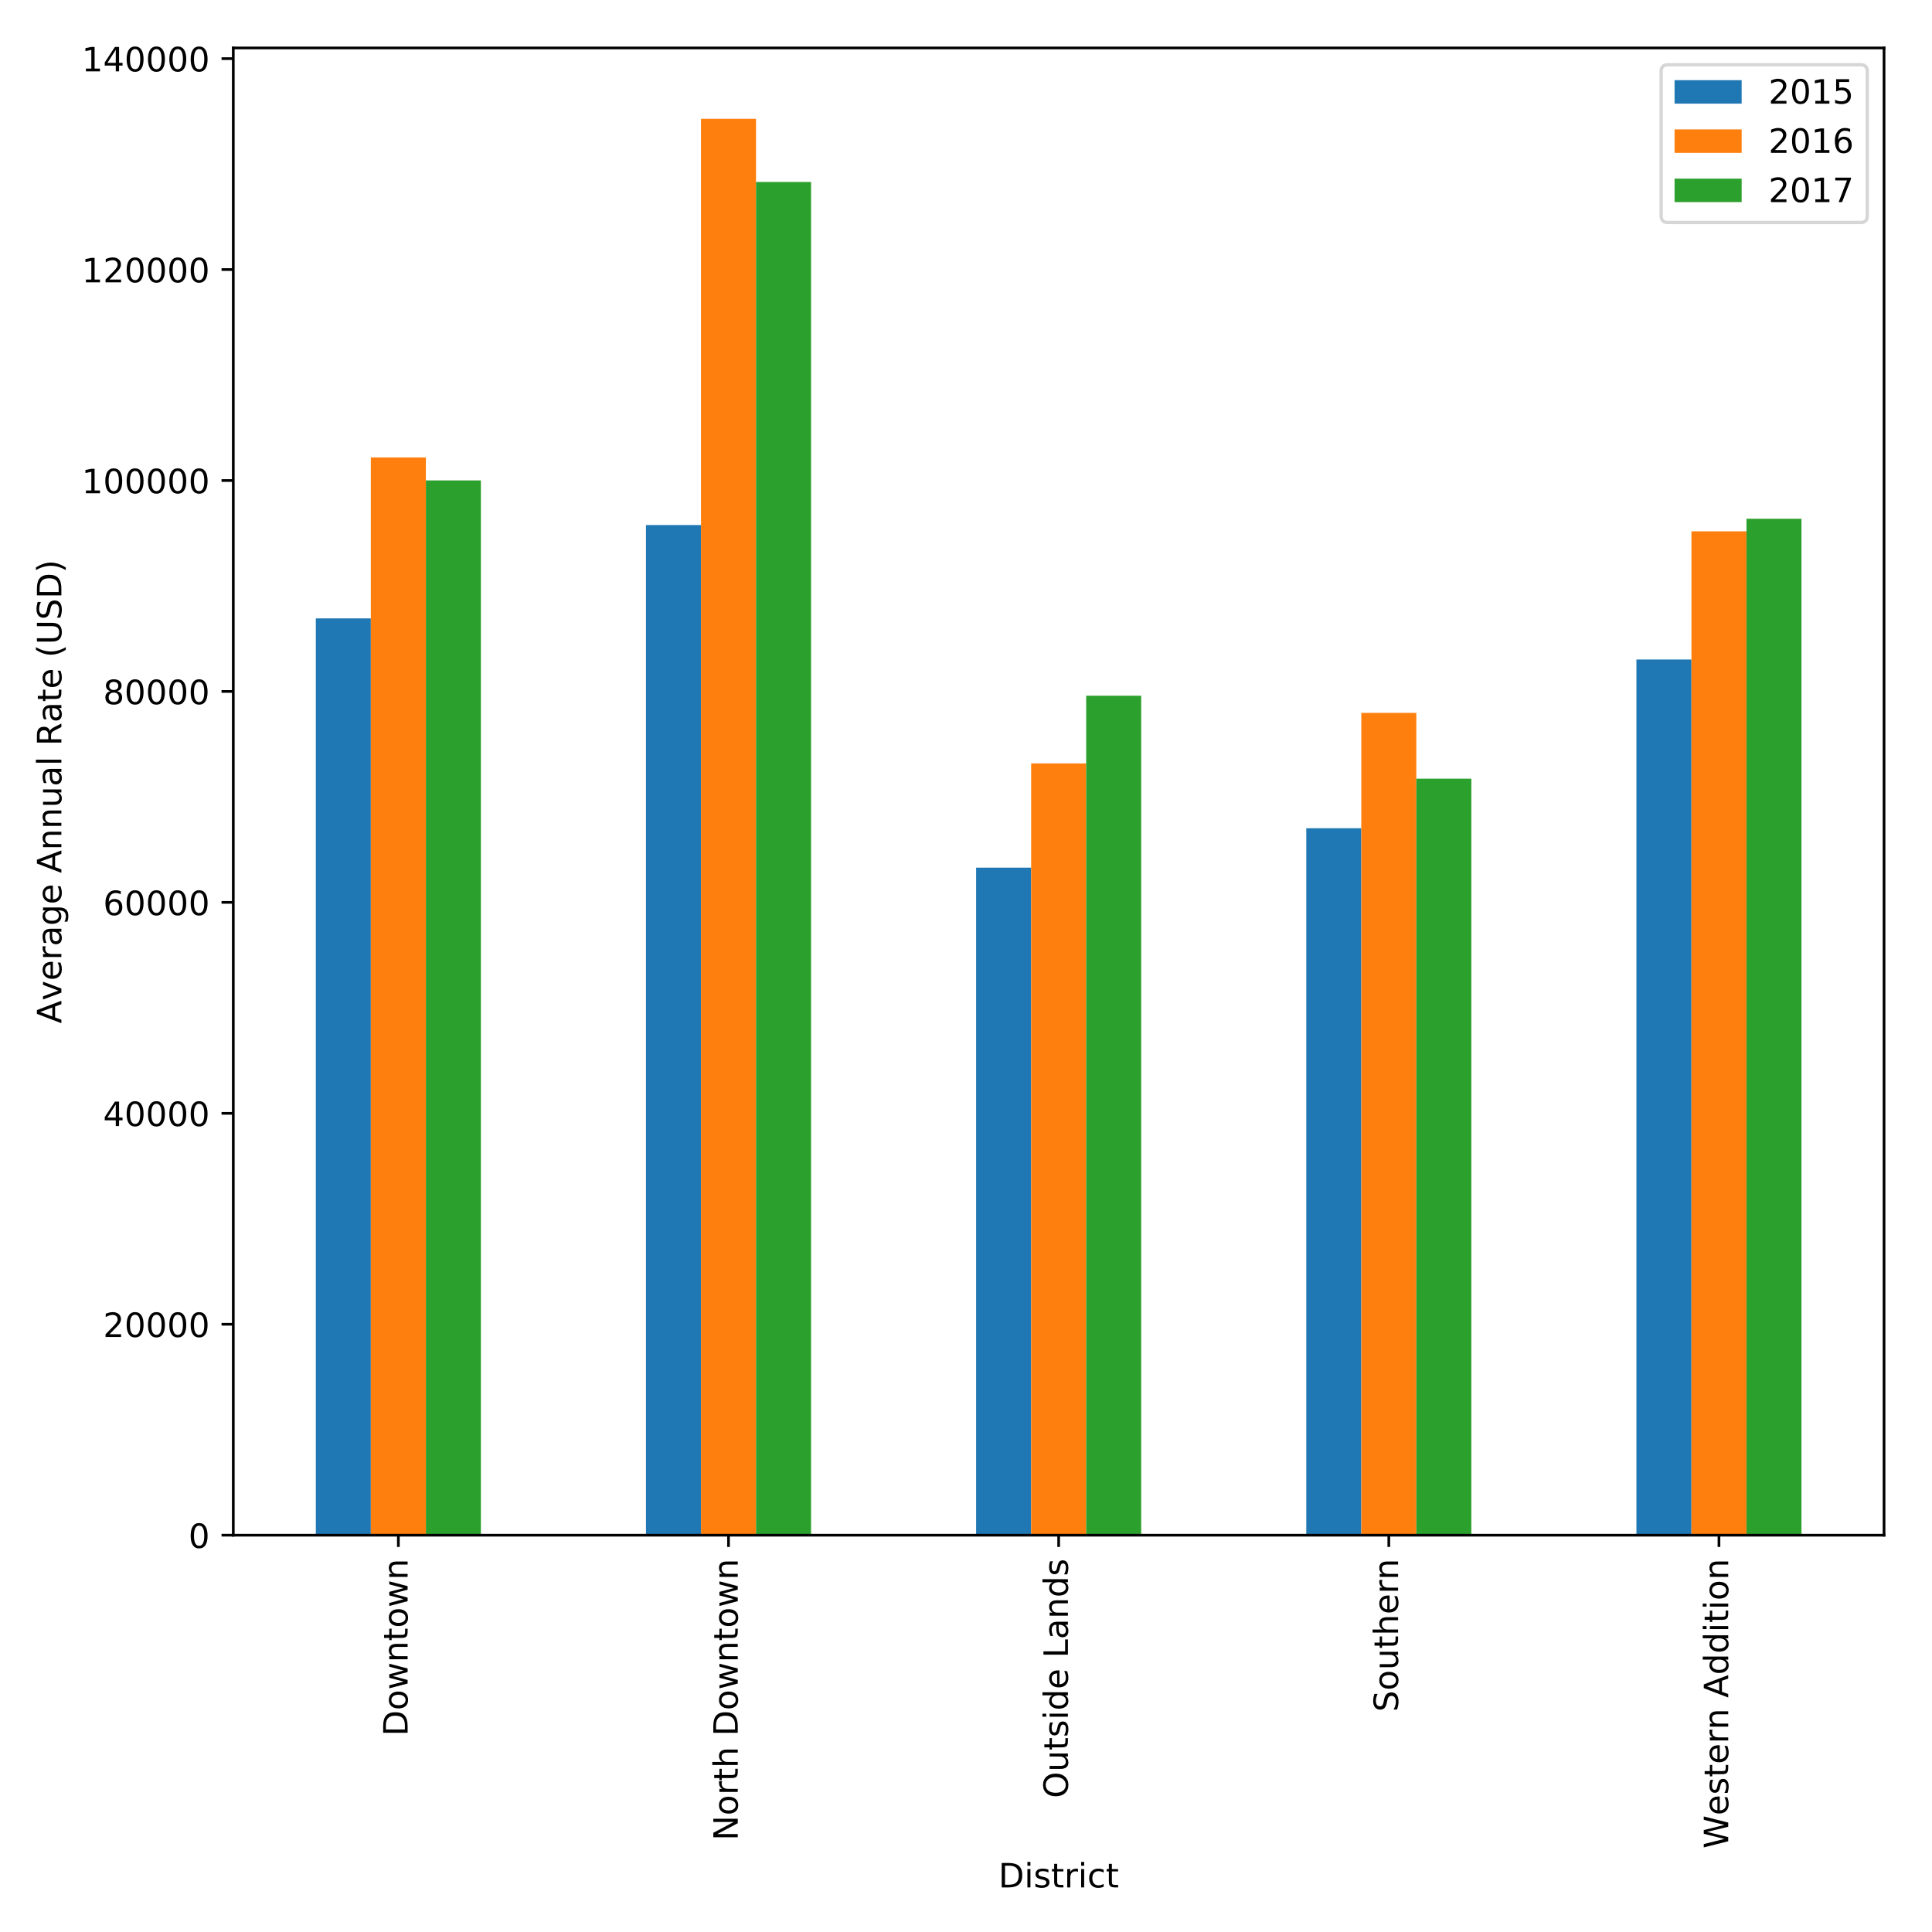
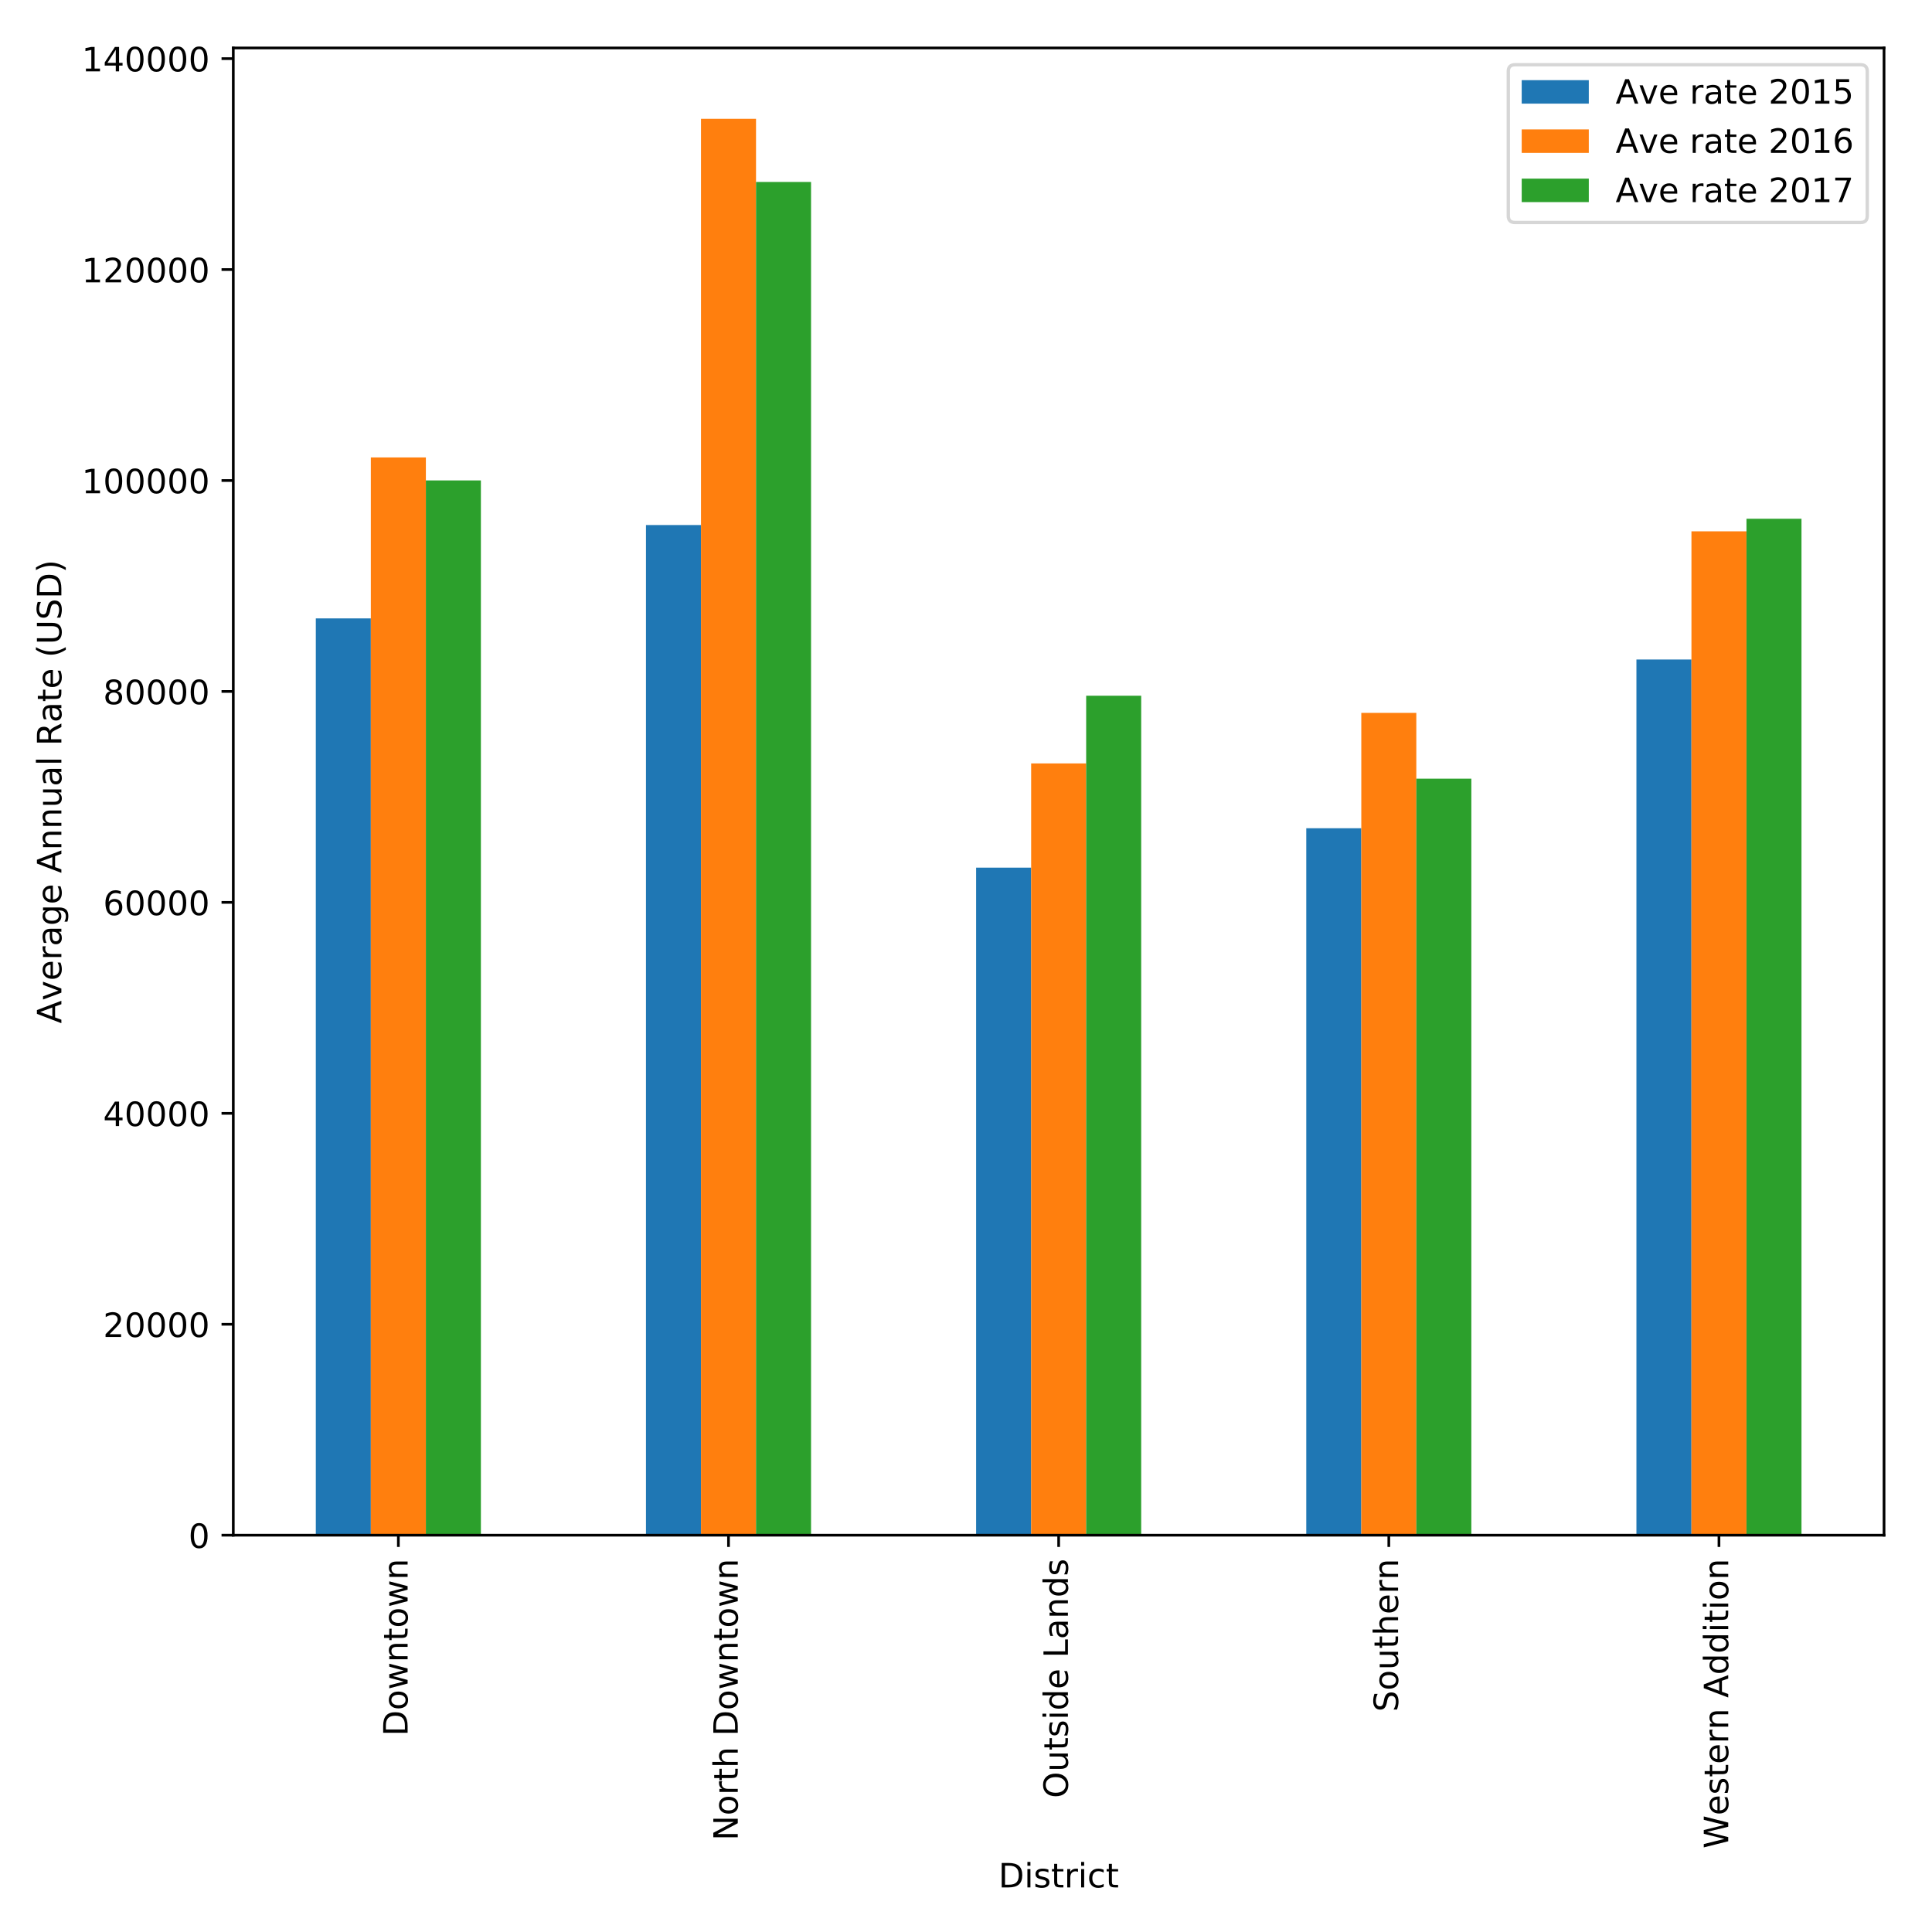
<svg xmlns="http://www.w3.org/2000/svg" xmlns:xlink="http://www.w3.org/1999/xlink" height="576pt" version="1.1" viewBox="0 0 576 576" width="576pt">
  <defs>
    <style type="text/css">
*{stroke-linecap:butt;stroke-linejoin:round;}
  </style>
  </defs>
  <g id="figure_1">
    <g id="patch_1">
      <path d="M 0 576  L 576 576  L 576 0  L 0 0  z " style="fill:#ffffff;" />
    </g>
    <g id="axes_1">
      <g id="patch_2">
        <path d="M 69.55 457.7  L 561.7 457.7  L 561.7 14.3  L 69.55 14.3  z " style="fill:#ffffff;" />
      </g>
      <g id="patch_3">
-         <path clip-path="url(#pd4b9d40817)" d="M 94.157 457.7  L 110.562 457.7  L 110.562 184.368  L 94.157 184.368  z " style="fill:#1f77b4;" />
+         <path clip-path="url(#pd421795327)" d="M 94.157 457.7  L 110.562 457.7  L 110.562 184.368  L 94.157 184.368  z " style="fill:#1f77b4;" />
      </g>
      <g id="patch_4">
-         <path clip-path="url(#pd4b9d40817)" d="M 192.588 457.7  L 208.993 457.7  L 208.993 156.535  L 192.588 156.535  z " style="fill:#1f77b4;" />
+         <path clip-path="url(#pd421795327)" d="M 192.588 457.7  L 208.993 457.7  L 208.993 156.535  L 192.588 156.535  z " style="fill:#1f77b4;" />
      </g>
      <g id="patch_5">
-         <path clip-path="url(#pd4b9d40817)" d="M 291.017 457.7  L 307.423 457.7  L 307.423 258.679  L 291.017 258.679  z " style="fill:#1f77b4;" />
+         <path clip-path="url(#pd421795327)" d="M 291.017 457.7  L 307.423 457.7  L 307.423 258.679  L 291.017 258.679  z " style="fill:#1f77b4;" />
      </g>
      <g id="patch_6">
-         <path clip-path="url(#pd4b9d40817)" d="M 389.447 457.7  L 405.853 457.7  L 405.853 246.924  L 389.447 246.924  z " style="fill:#1f77b4;" />
+         <path clip-path="url(#pd421795327)" d="M 389.447 457.7  L 405.853 457.7  L 405.853 246.924  L 389.447 246.924  z " style="fill:#1f77b4;" />
      </g>
      <g id="patch_7">
-         <path clip-path="url(#pd4b9d40817)" d="M 487.877 457.7  L 504.283 457.7  L 504.283 196.617  L 487.877 196.617  z " style="fill:#1f77b4;" />
+         <path clip-path="url(#pd421795327)" d="M 487.877 457.7  L 504.283 457.7  L 504.283 196.617  L 487.877 196.617  z " style="fill:#1f77b4;" />
      </g>
      <g id="patch_8">
-         <path clip-path="url(#pd4b9d40817)" d="M 110.562 457.7  L 126.968 457.7  L 126.968 136.379  L 110.562 136.379  z " style="fill:#ff7f0e;" />
+         <path clip-path="url(#pd421795327)" d="M 110.562 457.7  L 126.968 457.7  L 126.968 136.379  L 110.562 136.379  z " style="fill:#ff7f0e;" />
      </g>
      <g id="patch_9">
-         <path clip-path="url(#pd4b9d40817)" d="M 208.993 457.7  L 225.398 457.7  L 225.398 35.414  L 208.993 35.414  z " style="fill:#ff7f0e;" />
+         <path clip-path="url(#pd421795327)" d="M 208.993 457.7  L 225.398 457.7  L 225.398 35.414  L 208.993 35.414  z " style="fill:#ff7f0e;" />
      </g>
      <g id="patch_10">
-         <path clip-path="url(#pd4b9d40817)" d="M 307.423 457.7  L 323.827 457.7  L 323.827 227.599  L 307.423 227.599  z " style="fill:#ff7f0e;" />
+         <path clip-path="url(#pd421795327)" d="M 307.423 457.7  L 323.827 457.7  L 323.827 227.599  L 307.423 227.599  z " style="fill:#ff7f0e;" />
      </g>
      <g id="patch_11">
-         <path clip-path="url(#pd4b9d40817)" d="M 405.853 457.7  L 422.257 457.7  L 422.257 212.539  L 405.853 212.539  z " style="fill:#ff7f0e;" />
+         <path clip-path="url(#pd421795327)" d="M 405.853 457.7  L 422.257 457.7  L 422.257 212.539  L 405.853 212.539  z " style="fill:#ff7f0e;" />
      </g>
      <g id="patch_12">
-         <path clip-path="url(#pd4b9d40817)" d="M 504.283 457.7  L 520.688 457.7  L 520.688 158.41  L 504.283 158.41  z " style="fill:#ff7f0e;" />
+         <path clip-path="url(#pd421795327)" d="M 504.283 457.7  L 520.688 457.7  L 520.688 158.41  L 504.283 158.41  z " style="fill:#ff7f0e;" />
      </g>
      <g id="patch_13">
-         <path clip-path="url(#pd4b9d40817)" d="M 126.968 457.7  L 143.373 457.7  L 143.373 143.226  L 126.968 143.226  z " style="fill:#2ca02c;" />
+         <path clip-path="url(#pd421795327)" d="M 126.968 457.7  L 143.373 457.7  L 143.373 143.226  L 126.968 143.226  z " style="fill:#2ca02c;" />
      </g>
      <g id="patch_14">
-         <path clip-path="url(#pd4b9d40817)" d="M 225.398 457.7  L 241.803 457.7  L 241.803 54.244  L 225.398 54.244  z " style="fill:#2ca02c;" />
+         <path clip-path="url(#pd421795327)" d="M 225.398 457.7  L 241.803 457.7  L 241.803 54.244  L 225.398 54.244  z " style="fill:#2ca02c;" />
      </g>
      <g id="patch_15">
-         <path clip-path="url(#pd4b9d40817)" d="M 323.827 457.7  L 340.233 457.7  L 340.233 207.418  L 323.827 207.418  z " style="fill:#2ca02c;" />
+         <path clip-path="url(#pd421795327)" d="M 323.827 457.7  L 340.233 457.7  L 340.233 207.418  L 323.827 207.418  z " style="fill:#2ca02c;" />
      </g>
      <g id="patch_16">
-         <path clip-path="url(#pd4b9d40817)" d="M 422.257 457.7  L 438.663 457.7  L 438.663 232.144  L 422.257 232.144  z " style="fill:#2ca02c;" />
+         <path clip-path="url(#pd421795327)" d="M 422.257 457.7  L 438.663 457.7  L 438.663 232.144  L 422.257 232.144  z " style="fill:#2ca02c;" />
      </g>
      <g id="patch_17">
-         <path clip-path="url(#pd4b9d40817)" d="M 520.688 457.7  L 537.092 457.7  L 537.092 154.667  L 520.688 154.667  z " style="fill:#2ca02c;" />
+         <path clip-path="url(#pd421795327)" d="M 520.688 457.7  L 537.092 457.7  L 537.092 154.667  L 520.688 154.667  z " style="fill:#2ca02c;" />
      </g>
      <g id="matplotlib.axis_1">
        <g id="xtick_1">
          <g id="line2d_1">
            <defs>
-               <path d="M 0 0  L 0 3.5  " id="mdd670df9ff" style="stroke:#000000;stroke-width:0.8;" />
-             </defs>
-             <g>
-               <use style="stroke:#000000;stroke-width:0.8;" x="118.765" xlink:href="#mdd670df9ff" y="457.7" />
+               <path d="M 0 0  L 0 3.5  " id="md8cefa6c86" style="stroke:#000000;stroke-width:0.8;" />
+             </defs>
+             <g>
+               <use style="stroke:#000000;stroke-width:0.8;" x="118.765" xlink:href="#md8cefa6c86" y="457.7" />
            </g>
          </g>
          <g id="text_1">
            <defs>
              <path d="M 19.672 64.797  L 19.672 8.109  L 31.594 8.109  Q 46.688 8.109 53.688 14.938  Q 60.688 21.781 60.688 36.531  Q 60.688 51.172 53.688 57.984  Q 46.688 64.797 31.594 64.797  z M 9.812 72.906  L 30.078 72.906  Q 51.266 72.906 61.172 64.094  Q 71.094 55.281 71.094 36.531  Q 71.094 17.672 61.125 8.828  Q 51.172 0 30.078 0  L 9.812 0  z " id="DejaVuSans-44" />
              <path d="M 30.609 48.391  Q 23.391 48.391 19.188 42.75  Q 14.984 37.109 14.984 27.297  Q 14.984 17.484 19.156 11.844  Q 23.344 6.203 30.609 6.203  Q 37.797 6.203 41.984 11.859  Q 46.188 17.531 46.188 27.297  Q 46.188 37.016 41.984 42.703  Q 37.797 48.391 30.609 48.391  z M 30.609 56  Q 42.328 56 49.016 48.375  Q 55.719 40.766 55.719 27.297  Q 55.719 13.875 49.016 6.219  Q 42.328 -1.422 30.609 -1.422  Q 18.844 -1.422 12.172 6.219  Q 5.516 13.875 5.516 27.297  Q 5.516 40.766 12.172 48.375  Q 18.844 56 30.609 56  z " id="DejaVuSans-6f" />
              <path d="M 4.203 54.688  L 13.188 54.688  L 24.422 12.016  L 35.594 54.688  L 46.188 54.688  L 57.422 12.016  L 68.609 54.688  L 77.594 54.688  L 63.281 0  L 52.688 0  L 40.922 44.828  L 29.109 0  L 18.5 0  z " id="DejaVuSans-77" />
              <path d="M 54.891 33.016  L 54.891 0  L 45.906 0  L 45.906 32.719  Q 45.906 40.484 42.875 44.328  Q 39.844 48.188 33.797 48.188  Q 26.516 48.188 22.312 43.547  Q 18.109 38.922 18.109 30.906  L 18.109 0  L 9.078 0  L 9.078 54.688  L 18.109 54.688  L 18.109 46.188  Q 21.344 51.125 25.703 53.562  Q 30.078 56 35.797 56  Q 45.219 56 50.047 50.172  Q 54.891 44.344 54.891 33.016  z " id="DejaVuSans-6e" />
              <path d="M 18.312 70.219  L 18.312 54.688  L 36.812 54.688  L 36.812 47.703  L 18.312 47.703  L 18.312 18.016  Q 18.312 11.328 20.141 9.422  Q 21.969 7.516 27.594 7.516  L 36.812 7.516  L 36.812 0  L 27.594 0  Q 17.188 0 13.234 3.875  Q 9.281 7.766 9.281 18.016  L 9.281 47.703  L 2.688 47.703  L 2.688 54.688  L 9.281 54.688  L 9.281 70.219  z " id="DejaVuSans-74" />
            </defs>
            <g transform="translate(121.5244 517.5891)rotate(-90)scale(0.1 -0.1)">
              <use xlink:href="#DejaVuSans-44" />
              <use x="77.002" xlink:href="#DejaVuSans-6f" />
              <use x="138.184" xlink:href="#DejaVuSans-77" />
              <use x="219.971" xlink:href="#DejaVuSans-6e" />
              <use x="283.35" xlink:href="#DejaVuSans-74" />
              <use x="322.559" xlink:href="#DejaVuSans-6f" />
              <use x="383.74" xlink:href="#DejaVuSans-77" />
              <use x="465.527" xlink:href="#DejaVuSans-6e" />
            </g>
          </g>
        </g>
        <g id="xtick_2">
          <g id="line2d_2">
            <g>
-               <use style="stroke:#000000;stroke-width:0.8;" x="217.195" xlink:href="#mdd670df9ff" y="457.7" />
+               <use style="stroke:#000000;stroke-width:0.8;" x="217.195" xlink:href="#md8cefa6c86" y="457.7" />
            </g>
          </g>
          <g id="text_2">
            <defs>
              <path d="M 9.812 72.906  L 23.094 72.906  L 55.422 11.922  L 55.422 72.906  L 64.984 72.906  L 64.984 0  L 51.703 0  L 19.391 60.984  L 19.391 0  L 9.812 0  z " id="DejaVuSans-4e" />
              <path d="M 41.109 46.297  Q 39.594 47.172 37.812 47.578  Q 36.031 48 33.891 48  Q 26.266 48 22.188 43.047  Q 18.109 38.094 18.109 28.812  L 18.109 0  L 9.078 0  L 9.078 54.688  L 18.109 54.688  L 18.109 46.188  Q 20.953 51.172 25.484 53.578  Q 30.031 56 36.531 56  Q 37.453 56 38.578 55.875  Q 39.703 55.766 41.062 55.516  z " id="DejaVuSans-72" />
              <path d="M 54.891 33.016  L 54.891 0  L 45.906 0  L 45.906 32.719  Q 45.906 40.484 42.875 44.328  Q 39.844 48.188 33.797 48.188  Q 26.516 48.188 22.312 43.547  Q 18.109 38.922 18.109 30.906  L 18.109 0  L 9.078 0  L 9.078 75.984  L 18.109 75.984  L 18.109 46.188  Q 21.344 51.125 25.703 53.562  Q 30.078 56 35.797 56  Q 45.219 56 50.047 50.172  Q 54.891 44.344 54.891 33.016  z " id="DejaVuSans-68" />
              <path id="DejaVuSans-20" />
            </defs>
            <g transform="translate(219.9544 548.7359)rotate(-90)scale(0.1 -0.1)">
              <use xlink:href="#DejaVuSans-4e" />
              <use x="74.805" xlink:href="#DejaVuSans-6f" />
              <use x="135.986" xlink:href="#DejaVuSans-72" />
              <use x="177.1" xlink:href="#DejaVuSans-74" />
              <use x="216.309" xlink:href="#DejaVuSans-68" />
              <use x="279.688" xlink:href="#DejaVuSans-20" />
              <use x="311.475" xlink:href="#DejaVuSans-44" />
              <use x="388.477" xlink:href="#DejaVuSans-6f" />
              <use x="449.658" xlink:href="#DejaVuSans-77" />
              <use x="531.445" xlink:href="#DejaVuSans-6e" />
              <use x="594.824" xlink:href="#DejaVuSans-74" />
              <use x="634.033" xlink:href="#DejaVuSans-6f" />
              <use x="695.215" xlink:href="#DejaVuSans-77" />
              <use x="777.002" xlink:href="#DejaVuSans-6e" />
            </g>
          </g>
        </g>
        <g id="xtick_3">
          <g id="line2d_3">
            <g>
-               <use style="stroke:#000000;stroke-width:0.8;" x="315.625" xlink:href="#mdd670df9ff" y="457.7" />
+               <use style="stroke:#000000;stroke-width:0.8;" x="315.625" xlink:href="#md8cefa6c86" y="457.7" />
            </g>
          </g>
          <g id="text_3">
            <defs>
              <path d="M 39.406 66.219  Q 28.656 66.219 22.328 58.203  Q 16.016 50.203 16.016 36.375  Q 16.016 22.609 22.328 14.594  Q 28.656 6.594 39.406 6.594  Q 50.141 6.594 56.422 14.594  Q 62.703 22.609 62.703 36.375  Q 62.703 50.203 56.422 58.203  Q 50.141 66.219 39.406 66.219  z M 39.406 74.219  Q 54.734 74.219 63.906 63.938  Q 73.094 53.656 73.094 36.375  Q 73.094 19.141 63.906 8.859  Q 54.734 -1.422 39.406 -1.422  Q 24.031 -1.422 14.812 8.828  Q 5.609 19.094 5.609 36.375  Q 5.609 53.656 14.812 63.938  Q 24.031 74.219 39.406 74.219  z " id="DejaVuSans-4f" />
              <path d="M 8.5 21.578  L 8.5 54.688  L 17.484 54.688  L 17.484 21.922  Q 17.484 14.156 20.5 10.266  Q 23.531 6.391 29.594 6.391  Q 36.859 6.391 41.078 11.031  Q 45.312 15.672 45.312 23.688  L 45.312 54.688  L 54.297 54.688  L 54.297 0  L 45.312 0  L 45.312 8.406  Q 42.047 3.422 37.719 1  Q 33.406 -1.422 27.688 -1.422  Q 18.266 -1.422 13.375 4.438  Q 8.5 10.297 8.5 21.578  z M 31.109 56  z " id="DejaVuSans-75" />
              <path d="M 44.281 53.078  L 44.281 44.578  Q 40.484 46.531 36.375 47.5  Q 32.281 48.484 27.875 48.484  Q 21.188 48.484 17.844 46.438  Q 14.5 44.391 14.5 40.281  Q 14.5 37.156 16.891 35.375  Q 19.281 33.594 26.516 31.984  L 29.594 31.297  Q 39.156 29.25 43.188 25.516  Q 47.219 21.781 47.219 15.094  Q 47.219 7.469 41.188 3.016  Q 35.156 -1.422 24.609 -1.422  Q 20.219 -1.422 15.453 -0.562  Q 10.688 0.297 5.422 2  L 5.422 11.281  Q 10.406 8.688 15.234 7.391  Q 20.062 6.109 24.812 6.109  Q 31.156 6.109 34.562 8.281  Q 37.984 10.453 37.984 14.406  Q 37.984 18.062 35.516 20.016  Q 33.062 21.969 24.703 23.781  L 21.578 24.516  Q 13.234 26.266 9.516 29.906  Q 5.812 33.547 5.812 39.891  Q 5.812 47.609 11.281 51.797  Q 16.75 56 26.812 56  Q 31.781 56 36.172 55.266  Q 40.578 54.547 44.281 53.078  z " id="DejaVuSans-73" />
              <path d="M 9.422 54.688  L 18.406 54.688  L 18.406 0  L 9.422 0  z M 9.422 75.984  L 18.406 75.984  L 18.406 64.594  L 9.422 64.594  z " id="DejaVuSans-69" />
              <path d="M 45.406 46.391  L 45.406 75.984  L 54.391 75.984  L 54.391 0  L 45.406 0  L 45.406 8.203  Q 42.578 3.328 38.25 0.953  Q 33.938 -1.422 27.875 -1.422  Q 17.969 -1.422 11.734 6.484  Q 5.516 14.406 5.516 27.297  Q 5.516 40.188 11.734 48.094  Q 17.969 56 27.875 56  Q 33.938 56 38.25 53.625  Q 42.578 51.266 45.406 46.391  z M 14.797 27.297  Q 14.797 17.391 18.875 11.75  Q 22.953 6.109 30.078 6.109  Q 37.203 6.109 41.297 11.75  Q 45.406 17.391 45.406 27.297  Q 45.406 37.203 41.297 42.844  Q 37.203 48.484 30.078 48.484  Q 22.953 48.484 18.875 42.844  Q 14.797 37.203 14.797 27.297  z " id="DejaVuSans-64" />
              <path d="M 56.203 29.594  L 56.203 25.203  L 14.891 25.203  Q 15.484 15.922 20.484 11.062  Q 25.484 6.203 34.422 6.203  Q 39.594 6.203 44.453 7.469  Q 49.312 8.734 54.109 11.281  L 54.109 2.781  Q 49.266 0.734 44.188 -0.344  Q 39.109 -1.422 33.891 -1.422  Q 20.797 -1.422 13.156 6.188  Q 5.516 13.812 5.516 26.812  Q 5.516 40.234 12.766 48.109  Q 20.016 56 32.328 56  Q 43.359 56 49.781 48.891  Q 56.203 41.797 56.203 29.594  z M 47.219 32.234  Q 47.125 39.594 43.094 43.984  Q 39.062 48.391 32.422 48.391  Q 24.906 48.391 20.391 44.141  Q 15.875 39.891 15.188 32.172  z " id="DejaVuSans-65" />
              <path d="M 9.812 72.906  L 19.672 72.906  L 19.672 8.297  L 55.172 8.297  L 55.172 0  L 9.812 0  z " id="DejaVuSans-4c" />
              <path d="M 34.281 27.484  Q 23.391 27.484 19.188 25  Q 14.984 22.516 14.984 16.5  Q 14.984 11.719 18.141 8.906  Q 21.297 6.109 26.703 6.109  Q 34.188 6.109 38.703 11.406  Q 43.219 16.703 43.219 25.484  L 43.219 27.484  z M 52.203 31.203  L 52.203 0  L 43.219 0  L 43.219 8.297  Q 40.141 3.328 35.547 0.953  Q 30.953 -1.422 24.312 -1.422  Q 15.922 -1.422 10.953 3.297  Q 6 8.016 6 15.922  Q 6 25.141 12.172 29.828  Q 18.359 34.516 30.609 34.516  L 43.219 34.516  L 43.219 35.406  Q 43.219 41.609 39.141 45  Q 35.062 48.391 27.688 48.391  Q 23 48.391 18.547 47.266  Q 14.109 46.141 10.016 43.891  L 10.016 52.203  Q 14.938 54.109 19.578 55.047  Q 24.219 56 28.609 56  Q 40.484 56 46.344 49.844  Q 52.203 43.703 52.203 31.203  z " id="DejaVuSans-61" />
            </defs>
            <g transform="translate(318.3844 536.0922)rotate(-90)scale(0.1 -0.1)">
              <use xlink:href="#DejaVuSans-4f" />
              <use x="78.711" xlink:href="#DejaVuSans-75" />
              <use x="142.09" xlink:href="#DejaVuSans-74" />
              <use x="181.299" xlink:href="#DejaVuSans-73" />
              <use x="233.398" xlink:href="#DejaVuSans-69" />
              <use x="261.182" xlink:href="#DejaVuSans-64" />
              <use x="324.658" xlink:href="#DejaVuSans-65" />
              <use x="386.182" xlink:href="#DejaVuSans-20" />
              <use x="417.969" xlink:href="#DejaVuSans-4c" />
              <use x="473.682" xlink:href="#DejaVuSans-61" />
              <use x="534.961" xlink:href="#DejaVuSans-6e" />
              <use x="598.34" xlink:href="#DejaVuSans-64" />
              <use x="661.816" xlink:href="#DejaVuSans-73" />
            </g>
          </g>
        </g>
        <g id="xtick_4">
          <g id="line2d_4">
            <g>
-               <use style="stroke:#000000;stroke-width:0.8;" x="414.055" xlink:href="#mdd670df9ff" y="457.7" />
+               <use style="stroke:#000000;stroke-width:0.8;" x="414.055" xlink:href="#md8cefa6c86" y="457.7" />
            </g>
          </g>
          <g id="text_4">
            <defs>
              <path d="M 53.516 70.516  L 53.516 60.891  Q 47.906 63.578 42.922 64.891  Q 37.938 66.219 33.297 66.219  Q 25.25 66.219 20.875 63.094  Q 16.5 59.969 16.5 54.203  Q 16.5 49.359 19.406 46.891  Q 22.312 44.438 30.422 42.922  L 36.375 41.703  Q 47.406 39.594 52.656 34.297  Q 57.906 29 57.906 20.125  Q 57.906 9.516 50.797 4.047  Q 43.703 -1.422 29.984 -1.422  Q 24.812 -1.422 18.969 -0.25  Q 13.141 0.922 6.891 3.219  L 6.891 13.375  Q 12.891 10.016 18.656 8.297  Q 24.422 6.594 29.984 6.594  Q 38.422 6.594 43.016 9.906  Q 47.609 13.234 47.609 19.391  Q 47.609 24.75 44.312 27.781  Q 41.016 30.812 33.5 32.328  L 27.484 33.5  Q 16.453 35.688 11.516 40.375  Q 6.594 45.062 6.594 53.422  Q 6.594 63.094 13.406 68.656  Q 20.219 74.219 32.172 74.219  Q 37.312 74.219 42.625 73.281  Q 47.953 72.359 53.516 70.516  z " id="DejaVuSans-53" />
            </defs>
            <g transform="translate(416.8144 510.3625)rotate(-90)scale(0.1 -0.1)">
              <use xlink:href="#DejaVuSans-53" />
              <use x="63.477" xlink:href="#DejaVuSans-6f" />
              <use x="124.658" xlink:href="#DejaVuSans-75" />
              <use x="188.037" xlink:href="#DejaVuSans-74" />
              <use x="227.246" xlink:href="#DejaVuSans-68" />
              <use x="290.625" xlink:href="#DejaVuSans-65" />
              <use x="352.148" xlink:href="#DejaVuSans-72" />
              <use x="393.246" xlink:href="#DejaVuSans-6e" />
            </g>
          </g>
        </g>
        <g id="xtick_5">
          <g id="line2d_5">
            <g>
-               <use style="stroke:#000000;stroke-width:0.8;" x="512.485" xlink:href="#mdd670df9ff" y="457.7" />
+               <use style="stroke:#000000;stroke-width:0.8;" x="512.485" xlink:href="#md8cefa6c86" y="457.7" />
            </g>
          </g>
          <g id="text_5">
            <defs>
              <path d="M 3.328 72.906  L 13.281 72.906  L 28.609 11.281  L 43.891 72.906  L 54.984 72.906  L 70.312 11.281  L 85.594 72.906  L 95.609 72.906  L 77.297 0  L 64.891 0  L 49.516 63.281  L 33.984 0  L 21.578 0  z " id="DejaVuSans-57" />
              <path d="M 34.188 63.188  L 20.797 26.906  L 47.609 26.906  z M 28.609 72.906  L 39.797 72.906  L 67.578 0  L 57.328 0  L 50.688 18.703  L 17.828 18.703  L 11.188 0  L 0.781 0  z " id="DejaVuSans-41" />
            </defs>
            <g transform="translate(515.2444 551.1094)rotate(-90)scale(0.1 -0.1)">
              <use xlink:href="#DejaVuSans-57" />
              <use x="98.799" xlink:href="#DejaVuSans-65" />
              <use x="160.322" xlink:href="#DejaVuSans-73" />
              <use x="212.422" xlink:href="#DejaVuSans-74" />
              <use x="251.631" xlink:href="#DejaVuSans-65" />
              <use x="313.154" xlink:href="#DejaVuSans-72" />
              <use x="354.252" xlink:href="#DejaVuSans-6e" />
              <use x="417.631" xlink:href="#DejaVuSans-20" />
              <use x="449.418" xlink:href="#DejaVuSans-41" />
              <use x="517.811" xlink:href="#DejaVuSans-64" />
              <use x="581.287" xlink:href="#DejaVuSans-64" />
              <use x="644.764" xlink:href="#DejaVuSans-69" />
              <use x="672.547" xlink:href="#DejaVuSans-74" />
              <use x="711.756" xlink:href="#DejaVuSans-69" />
              <use x="739.539" xlink:href="#DejaVuSans-6f" />
              <use x="800.721" xlink:href="#DejaVuSans-6e" />
            </g>
          </g>
        </g>
        <g id="text_6">
          <defs>
            <path d="M 48.781 52.594  L 48.781 44.188  Q 44.969 46.297 41.141 47.344  Q 37.312 48.391 33.406 48.391  Q 24.656 48.391 19.812 42.844  Q 14.984 37.312 14.984 27.297  Q 14.984 17.281 19.812 11.734  Q 24.656 6.203 33.406 6.203  Q 37.312 6.203 41.141 7.25  Q 44.969 8.297 48.781 10.406  L 48.781 2.094  Q 45.016 0.344 40.984 -0.531  Q 36.969 -1.422 32.422 -1.422  Q 20.062 -1.422 12.781 6.344  Q 5.516 14.109 5.516 27.297  Q 5.516 40.672 12.859 48.328  Q 20.219 56 33.016 56  Q 37.156 56 41.109 55.141  Q 45.062 54.297 48.781 52.594  z " id="DejaVuSans-63" />
          </defs>
          <g transform="translate(297.6672 562.7078)scale(0.1 -0.1)">
            <use xlink:href="#DejaVuSans-44" />
            <use x="77.002" xlink:href="#DejaVuSans-69" />
            <use x="104.785" xlink:href="#DejaVuSans-73" />
            <use x="156.885" xlink:href="#DejaVuSans-74" />
            <use x="196.094" xlink:href="#DejaVuSans-72" />
            <use x="237.207" xlink:href="#DejaVuSans-69" />
            <use x="264.99" xlink:href="#DejaVuSans-63" />
            <use x="319.971" xlink:href="#DejaVuSans-74" />
          </g>
        </g>
      </g>
      <g id="matplotlib.axis_2">
        <g id="ytick_1">
          <g id="line2d_6">
            <defs>
-               <path d="M 0 0  L -3.5 0  " id="m945edbed57" style="stroke:#000000;stroke-width:0.8;" />
-             </defs>
-             <g>
-               <use style="stroke:#000000;stroke-width:0.8;" x="69.55" xlink:href="#m945edbed57" y="457.7" />
+               <path d="M 0 0  L -3.5 0  " id="m3f7dc15edf" style="stroke:#000000;stroke-width:0.8;" />
+             </defs>
+             <g>
+               <use style="stroke:#000000;stroke-width:0.8;" x="69.55" xlink:href="#m3f7dc15edf" y="457.7" />
            </g>
          </g>
          <g id="text_7">
            <defs>
              <path d="M 31.781 66.406  Q 24.172 66.406 20.328 58.906  Q 16.5 51.422 16.5 36.375  Q 16.5 21.391 20.328 13.891  Q 24.172 6.391 31.781 6.391  Q 39.453 6.391 43.281 13.891  Q 47.125 21.391 47.125 36.375  Q 47.125 51.422 43.281 58.906  Q 39.453 66.406 31.781 66.406  z M 31.781 74.219  Q 44.047 74.219 50.516 64.516  Q 56.984 54.828 56.984 36.375  Q 56.984 17.969 50.516 8.266  Q 44.047 -1.422 31.781 -1.422  Q 19.531 -1.422 13.062 8.266  Q 6.594 17.969 6.594 36.375  Q 6.594 54.828 13.062 64.516  Q 19.531 74.219 31.781 74.219  z " id="DejaVuSans-30" />
            </defs>
            <g transform="translate(56.1875 461.4992)scale(0.1 -0.1)">
              <use xlink:href="#DejaVuSans-30" />
            </g>
          </g>
        </g>
        <g id="ytick_2">
          <g id="line2d_7">
            <g>
-               <use style="stroke:#000000;stroke-width:0.8;" x="69.55" xlink:href="#m945edbed57" y="394.811" />
+               <use style="stroke:#000000;stroke-width:0.8;" x="69.55" xlink:href="#m3f7dc15edf" y="394.811" />
            </g>
          </g>
          <g id="text_8">
            <defs>
              <path d="M 19.188 8.297  L 53.609 8.297  L 53.609 0  L 7.328 0  L 7.328 8.297  Q 12.938 14.109 22.625 23.891  Q 32.328 33.688 34.812 36.531  Q 39.547 41.844 41.422 45.531  Q 43.312 49.219 43.312 52.781  Q 43.312 58.594 39.234 62.25  Q 35.156 65.922 28.609 65.922  Q 23.969 65.922 18.812 64.312  Q 13.672 62.703 7.812 59.422  L 7.812 69.391  Q 13.766 71.781 18.938 73  Q 24.125 74.219 28.422 74.219  Q 39.75 74.219 46.484 68.547  Q 53.219 62.891 53.219 53.422  Q 53.219 48.922 51.531 44.891  Q 49.859 40.875 45.406 35.406  Q 44.188 33.984 37.641 27.219  Q 31.109 20.453 19.188 8.297  z " id="DejaVuSans-32" />
            </defs>
            <g transform="translate(30.7375 398.6105)scale(0.1 -0.1)">
              <use xlink:href="#DejaVuSans-32" />
              <use x="63.623" xlink:href="#DejaVuSans-30" />
              <use x="127.246" xlink:href="#DejaVuSans-30" />
              <use x="190.869" xlink:href="#DejaVuSans-30" />
              <use x="254.492" xlink:href="#DejaVuSans-30" />
            </g>
          </g>
        </g>
        <g id="ytick_3">
          <g id="line2d_8">
            <g>
-               <use style="stroke:#000000;stroke-width:0.8;" x="69.55" xlink:href="#m945edbed57" y="331.923" />
+               <use style="stroke:#000000;stroke-width:0.8;" x="69.55" xlink:href="#m3f7dc15edf" y="331.923" />
            </g>
          </g>
          <g id="text_9">
            <defs>
              <path d="M 37.797 64.312  L 12.891 25.391  L 37.797 25.391  z M 35.203 72.906  L 47.609 72.906  L 47.609 25.391  L 58.016 25.391  L 58.016 17.188  L 47.609 17.188  L 47.609 0  L 37.797 0  L 37.797 17.188  L 4.891 17.188  L 4.891 26.703  z " id="DejaVuSans-34" />
            </defs>
            <g transform="translate(30.7375 335.7218)scale(0.1 -0.1)">
              <use xlink:href="#DejaVuSans-34" />
              <use x="63.623" xlink:href="#DejaVuSans-30" />
              <use x="127.246" xlink:href="#DejaVuSans-30" />
              <use x="190.869" xlink:href="#DejaVuSans-30" />
              <use x="254.492" xlink:href="#DejaVuSans-30" />
            </g>
          </g>
        </g>
        <g id="ytick_4">
          <g id="line2d_9">
            <g>
-               <use style="stroke:#000000;stroke-width:0.8;" x="69.55" xlink:href="#m945edbed57" y="269.034" />
+               <use style="stroke:#000000;stroke-width:0.8;" x="69.55" xlink:href="#m3f7dc15edf" y="269.034" />
            </g>
          </g>
          <g id="text_10">
            <defs>
              <path d="M 33.016 40.375  Q 26.375 40.375 22.484 35.828  Q 18.609 31.297 18.609 23.391  Q 18.609 15.531 22.484 10.953  Q 26.375 6.391 33.016 6.391  Q 39.656 6.391 43.531 10.953  Q 47.406 15.531 47.406 23.391  Q 47.406 31.297 43.531 35.828  Q 39.656 40.375 33.016 40.375  z M 52.594 71.297  L 52.594 62.312  Q 48.875 64.062 45.094 64.984  Q 41.312 65.922 37.594 65.922  Q 27.828 65.922 22.672 59.328  Q 17.531 52.734 16.797 39.406  Q 19.672 43.656 24.016 45.922  Q 28.375 48.188 33.594 48.188  Q 44.578 48.188 50.953 41.516  Q 57.328 34.859 57.328 23.391  Q 57.328 12.156 50.688 5.359  Q 44.047 -1.422 33.016 -1.422  Q 20.359 -1.422 13.672 8.266  Q 6.984 17.969 6.984 36.375  Q 6.984 53.656 15.188 63.938  Q 23.391 74.219 37.203 74.219  Q 40.922 74.219 44.703 73.484  Q 48.484 72.75 52.594 71.297  z " id="DejaVuSans-36" />
            </defs>
            <g transform="translate(30.7375 272.8331)scale(0.1 -0.1)">
              <use xlink:href="#DejaVuSans-36" />
              <use x="63.623" xlink:href="#DejaVuSans-30" />
              <use x="127.246" xlink:href="#DejaVuSans-30" />
              <use x="190.869" xlink:href="#DejaVuSans-30" />
              <use x="254.492" xlink:href="#DejaVuSans-30" />
            </g>
          </g>
        </g>
        <g id="ytick_5">
          <g id="line2d_10">
            <g>
-               <use style="stroke:#000000;stroke-width:0.8;" x="69.55" xlink:href="#m945edbed57" y="206.145" />
+               <use style="stroke:#000000;stroke-width:0.8;" x="69.55" xlink:href="#m3f7dc15edf" y="206.145" />
            </g>
          </g>
          <g id="text_11">
            <defs>
              <path d="M 31.781 34.625  Q 24.75 34.625 20.719 30.859  Q 16.703 27.094 16.703 20.516  Q 16.703 13.922 20.719 10.156  Q 24.75 6.391 31.781 6.391  Q 38.812 6.391 42.859 10.172  Q 46.922 13.969 46.922 20.516  Q 46.922 27.094 42.891 30.859  Q 38.875 34.625 31.781 34.625  z M 21.922 38.812  Q 15.578 40.375 12.031 44.719  Q 8.5 49.078 8.5 55.328  Q 8.5 64.062 14.719 69.141  Q 20.953 74.219 31.781 74.219  Q 42.672 74.219 48.875 69.141  Q 55.078 64.062 55.078 55.328  Q 55.078 49.078 51.531 44.719  Q 48 40.375 41.703 38.812  Q 48.828 37.156 52.797 32.312  Q 56.781 27.484 56.781 20.516  Q 56.781 9.906 50.312 4.234  Q 43.844 -1.422 31.781 -1.422  Q 19.734 -1.422 13.25 4.234  Q 6.781 9.906 6.781 20.516  Q 6.781 27.484 10.781 32.312  Q 14.797 37.156 21.922 38.812  z M 18.312 54.391  Q 18.312 48.734 21.844 45.562  Q 25.391 42.391 31.781 42.391  Q 38.141 42.391 41.719 45.562  Q 45.312 48.734 45.312 54.391  Q 45.312 60.062 41.719 63.234  Q 38.141 66.406 31.781 66.406  Q 25.391 66.406 21.844 63.234  Q 18.312 60.062 18.312 54.391  z " id="DejaVuSans-38" />
            </defs>
            <g transform="translate(30.7375 209.9444)scale(0.1 -0.1)">
              <use xlink:href="#DejaVuSans-38" />
              <use x="63.623" xlink:href="#DejaVuSans-30" />
              <use x="127.246" xlink:href="#DejaVuSans-30" />
              <use x="190.869" xlink:href="#DejaVuSans-30" />
              <use x="254.492" xlink:href="#DejaVuSans-30" />
            </g>
          </g>
        </g>
        <g id="ytick_6">
          <g id="line2d_11">
            <g>
-               <use style="stroke:#000000;stroke-width:0.8;" x="69.55" xlink:href="#m945edbed57" y="143.257" />
+               <use style="stroke:#000000;stroke-width:0.8;" x="69.55" xlink:href="#m3f7dc15edf" y="143.257" />
            </g>
          </g>
          <g id="text_12">
            <defs>
              <path d="M 12.406 8.297  L 28.516 8.297  L 28.516 63.922  L 10.984 60.406  L 10.984 69.391  L 28.422 72.906  L 38.281 72.906  L 38.281 8.297  L 54.391 8.297  L 54.391 0  L 12.406 0  z " id="DejaVuSans-31" />
            </defs>
            <g transform="translate(24.375 147.0558)scale(0.1 -0.1)">
              <use xlink:href="#DejaVuSans-31" />
              <use x="63.623" xlink:href="#DejaVuSans-30" />
              <use x="127.246" xlink:href="#DejaVuSans-30" />
              <use x="190.869" xlink:href="#DejaVuSans-30" />
              <use x="254.492" xlink:href="#DejaVuSans-30" />
              <use x="318.115" xlink:href="#DejaVuSans-30" />
            </g>
          </g>
        </g>
        <g id="ytick_7">
          <g id="line2d_12">
            <g>
-               <use style="stroke:#000000;stroke-width:0.8;" x="69.55" xlink:href="#m945edbed57" y="80.368" />
+               <use style="stroke:#000000;stroke-width:0.8;" x="69.55" xlink:href="#m3f7dc15edf" y="80.368" />
            </g>
          </g>
          <g id="text_13">
            <g transform="translate(24.375 84.16706)scale(0.1 -0.1)">
              <use xlink:href="#DejaVuSans-31" />
              <use x="63.623" xlink:href="#DejaVuSans-32" />
              <use x="127.246" xlink:href="#DejaVuSans-30" />
              <use x="190.869" xlink:href="#DejaVuSans-30" />
              <use x="254.492" xlink:href="#DejaVuSans-30" />
              <use x="318.115" xlink:href="#DejaVuSans-30" />
            </g>
          </g>
        </g>
        <g id="ytick_8">
          <g id="line2d_13">
            <g>
-               <use style="stroke:#000000;stroke-width:0.8;" x="69.55" xlink:href="#m945edbed57" y="17.479" />
+               <use style="stroke:#000000;stroke-width:0.8;" x="69.55" xlink:href="#m3f7dc15edf" y="17.479" />
            </g>
          </g>
          <g id="text_14">
            <g transform="translate(24.375 21.27837)scale(0.1 -0.1)">
              <use xlink:href="#DejaVuSans-31" />
              <use x="63.623" xlink:href="#DejaVuSans-34" />
              <use x="127.246" xlink:href="#DejaVuSans-30" />
              <use x="190.869" xlink:href="#DejaVuSans-30" />
              <use x="254.492" xlink:href="#DejaVuSans-30" />
              <use x="318.115" xlink:href="#DejaVuSans-30" />
            </g>
          </g>
        </g>
        <g id="text_15">
          <defs>
            <path d="M 2.984 54.688  L 12.5 54.688  L 29.594 8.797  L 46.688 54.688  L 56.203 54.688  L 35.688 0  L 23.484 0  z " id="DejaVuSans-76" />
            <path d="M 45.406 27.984  Q 45.406 37.75 41.375 43.109  Q 37.359 48.484 30.078 48.484  Q 22.859 48.484 18.828 43.109  Q 14.797 37.75 14.797 27.984  Q 14.797 18.266 18.828 12.891  Q 22.859 7.516 30.078 7.516  Q 37.359 7.516 41.375 12.891  Q 45.406 18.266 45.406 27.984  z M 54.391 6.781  Q 54.391 -7.172 48.188 -13.984  Q 42 -20.797 29.203 -20.797  Q 24.469 -20.797 20.266 -20.094  Q 16.062 -19.391 12.109 -17.922  L 12.109 -9.188  Q 16.062 -11.328 19.922 -12.344  Q 23.781 -13.375 27.781 -13.375  Q 36.625 -13.375 41.016 -8.766  Q 45.406 -4.156 45.406 5.172  L 45.406 9.625  Q 42.625 4.781 38.281 2.391  Q 33.938 0 27.875 0  Q 17.828 0 11.672 7.656  Q 5.516 15.328 5.516 27.984  Q 5.516 40.672 11.672 48.328  Q 17.828 56 27.875 56  Q 33.938 56 38.281 53.609  Q 42.625 51.219 45.406 46.391  L 45.406 54.688  L 54.391 54.688  z " id="DejaVuSans-67" />
            <path d="M 9.422 75.984  L 18.406 75.984  L 18.406 0  L 9.422 0  z " id="DejaVuSans-6c" />
            <path d="M 44.391 34.188  Q 47.562 33.109 50.562 29.594  Q 53.562 26.078 56.594 19.922  L 66.609 0  L 56 0  L 46.688 18.703  Q 43.062 26.031 39.672 28.422  Q 36.281 30.812 30.422 30.812  L 19.672 30.812  L 19.672 0  L 9.812 0  L 9.812 72.906  L 32.078 72.906  Q 44.578 72.906 50.734 67.672  Q 56.891 62.453 56.891 51.906  Q 56.891 45.016 53.688 40.469  Q 50.484 35.938 44.391 34.188  z M 19.672 64.797  L 19.672 38.922  L 32.078 38.922  Q 39.203 38.922 42.844 42.219  Q 46.484 45.516 46.484 51.906  Q 46.484 58.297 42.844 61.547  Q 39.203 64.797 32.078 64.797  z " id="DejaVuSans-52" />
            <path d="M 31 75.875  Q 24.469 64.656 21.281 53.656  Q 18.109 42.672 18.109 31.391  Q 18.109 20.125 21.312 9.062  Q 24.516 -2 31 -13.188  L 23.188 -13.188  Q 15.875 -1.703 12.234 9.375  Q 8.594 20.453 8.594 31.391  Q 8.594 42.281 12.203 53.312  Q 15.828 64.359 23.188 75.875  z " id="DejaVuSans-28" />
            <path d="M 8.688 72.906  L 18.609 72.906  L 18.609 28.609  Q 18.609 16.891 22.844 11.734  Q 27.094 6.594 36.625 6.594  Q 46.094 6.594 50.344 11.734  Q 54.594 16.891 54.594 28.609  L 54.594 72.906  L 64.5 72.906  L 64.5 27.391  Q 64.5 13.141 57.438 5.859  Q 50.391 -1.422 36.625 -1.422  Q 22.797 -1.422 15.734 5.859  Q 8.688 13.141 8.688 27.391  z " id="DejaVuSans-55" />
            <path d="M 8.016 75.875  L 15.828 75.875  Q 23.141 64.359 26.781 53.312  Q 30.422 42.281 30.422 31.391  Q 30.422 20.453 26.781 9.375  Q 23.141 -1.703 15.828 -13.188  L 8.016 -13.188  Q 14.5 -2 17.703 9.062  Q 20.906 20.125 20.906 31.391  Q 20.906 42.672 17.703 53.656  Q 14.5 64.656 8.016 75.875  z " id="DejaVuSans-29" />
          </defs>
          <g transform="translate(18.29531 305.1281)rotate(-90)scale(0.1 -0.1)">
            <use xlink:href="#DejaVuSans-41" />
            <use x="68.33" xlink:href="#DejaVuSans-76" />
            <use x="127.51" xlink:href="#DejaVuSans-65" />
            <use x="189.033" xlink:href="#DejaVuSans-72" />
            <use x="230.146" xlink:href="#DejaVuSans-61" />
            <use x="291.426" xlink:href="#DejaVuSans-67" />
            <use x="354.902" xlink:href="#DejaVuSans-65" />
            <use x="416.426" xlink:href="#DejaVuSans-20" />
            <use x="448.213" xlink:href="#DejaVuSans-41" />
            <use x="516.621" xlink:href="#DejaVuSans-6e" />
            <use x="580" xlink:href="#DejaVuSans-6e" />
            <use x="643.379" xlink:href="#DejaVuSans-75" />
            <use x="706.758" xlink:href="#DejaVuSans-61" />
            <use x="768.037" xlink:href="#DejaVuSans-6c" />
            <use x="795.82" xlink:href="#DejaVuSans-20" />
            <use x="827.607" xlink:href="#DejaVuSans-52" />
            <use x="897.059" xlink:href="#DejaVuSans-61" />
            <use x="958.338" xlink:href="#DejaVuSans-74" />
            <use x="997.547" xlink:href="#DejaVuSans-65" />
            <use x="1059.07" xlink:href="#DejaVuSans-20" />
            <use x="1090.857" xlink:href="#DejaVuSans-28" />
            <use x="1129.871" xlink:href="#DejaVuSans-55" />
            <use x="1203.064" xlink:href="#DejaVuSans-53" />
            <use x="1266.541" xlink:href="#DejaVuSans-44" />
            <use x="1343.543" xlink:href="#DejaVuSans-29" />
          </g>
        </g>
      </g>
      <g id="patch_18">
        <path d="M 69.55 457.7  L 69.55 14.3  " style="fill:none;stroke:#000000;stroke-linecap:square;stroke-linejoin:miter;stroke-width:0.8;" />
      </g>
      <g id="patch_19">
        <path d="M 561.7 457.7  L 561.7 14.3  " style="fill:none;stroke:#000000;stroke-linecap:square;stroke-linejoin:miter;stroke-width:0.8;" />
      </g>
      <g id="patch_20">
        <path d="M 69.55 457.7  L 561.7 457.7  " style="fill:none;stroke:#000000;stroke-linecap:square;stroke-linejoin:miter;stroke-width:0.8;" />
      </g>
      <g id="patch_21">
        <path d="M 69.55 14.3  L 561.7 14.3  " style="fill:none;stroke:#000000;stroke-linecap:square;stroke-linejoin:miter;stroke-width:0.8;" />
      </g>
      <g id="legend_1">
        <g id="patch_22">
-           <path d="M 497.25 66.334  L 554.7 66.334  Q 556.7 66.334 556.7 64.334  L 556.7 21.3  Q 556.7 19.3 554.7 19.3  L 497.25 19.3  Q 495.25 19.3 495.25 21.3  L 495.25 64.334  Q 495.25 66.334 497.25 66.334  z " style="fill:#ffffff;opacity:0.8;stroke:#cccccc;stroke-linejoin:miter;" />
+           <path d="M 451.677 66.334  L 554.7 66.334  Q 556.7 66.334 556.7 64.334  L 556.7 21.3  Q 556.7 19.3 554.7 19.3  L 451.677 19.3  Q 449.677 19.3 449.677 21.3  L 449.677 64.334  Q 449.677 66.334 451.677 66.334  z " style="fill:#ffffff;opacity:0.8;stroke:#cccccc;stroke-linejoin:miter;" />
        </g>
        <g id="patch_23">
-           <path d="M 499.25 30.898  L 519.25 30.898  L 519.25 23.898  L 499.25 23.898  z " style="fill:#1f77b4;" />
+           <path d="M 453.677 30.898  L 473.677 30.898  L 473.677 23.898  L 453.677 23.898  z " style="fill:#1f77b4;" />
        </g>
        <g id="text_16">
          <defs>
            <path d="M 10.797 72.906  L 49.516 72.906  L 49.516 64.594  L 19.828 64.594  L 19.828 46.734  Q 21.969 47.469 24.109 47.828  Q 26.266 48.188 28.422 48.188  Q 40.625 48.188 47.75 41.5  Q 54.891 34.812 54.891 23.391  Q 54.891 11.625 47.562 5.094  Q 40.234 -1.422 26.906 -1.422  Q 22.312 -1.422 17.547 -0.641  Q 12.797 0.141 7.719 1.703  L 7.719 11.625  Q 12.109 9.234 16.797 8.062  Q 21.484 6.891 26.703 6.891  Q 35.156 6.891 40.078 11.328  Q 45.016 15.766 45.016 23.391  Q 45.016 31 40.078 35.438  Q 35.156 39.891 26.703 39.891  Q 22.75 39.891 18.812 39.016  Q 14.891 38.141 10.797 36.281  z " id="DejaVuSans-35" />
          </defs>
-           <g transform="translate(527.25 30.89844)scale(0.1 -0.1)">
-             <use xlink:href="#DejaVuSans-32" />
-             <use x="63.623" xlink:href="#DejaVuSans-30" />
-             <use x="127.246" xlink:href="#DejaVuSans-31" />
-             <use x="190.869" xlink:href="#DejaVuSans-35" />
+           <g transform="translate(481.6766 30.89844)scale(0.1 -0.1)">
+             <use xlink:href="#DejaVuSans-41" />
+             <use x="68.33" xlink:href="#DejaVuSans-76" />
+             <use x="127.51" xlink:href="#DejaVuSans-65" />
+             <use x="189.033" xlink:href="#DejaVuSans-20" />
+             <use x="220.82" xlink:href="#DejaVuSans-72" />
+             <use x="261.934" xlink:href="#DejaVuSans-61" />
+             <use x="323.213" xlink:href="#DejaVuSans-74" />
+             <use x="362.422" xlink:href="#DejaVuSans-65" />
+             <use x="423.945" xlink:href="#DejaVuSans-20" />
+             <use x="455.732" xlink:href="#DejaVuSans-32" />
+             <use x="519.355" xlink:href="#DejaVuSans-30" />
+             <use x="582.979" xlink:href="#DejaVuSans-31" />
+             <use x="646.602" xlink:href="#DejaVuSans-35" />
          </g>
        </g>
        <g id="patch_24">
-           <path d="M 499.25 45.577  L 519.25 45.577  L 519.25 38.577  L 499.25 38.577  z " style="fill:#ff7f0e;" />
+           <path d="M 453.677 45.577  L 473.677 45.577  L 473.677 38.577  L 453.677 38.577  z " style="fill:#ff7f0e;" />
        </g>
        <g id="text_17">
-           <g transform="translate(527.25 45.57656)scale(0.1 -0.1)">
-             <use xlink:href="#DejaVuSans-32" />
-             <use x="63.623" xlink:href="#DejaVuSans-30" />
-             <use x="127.246" xlink:href="#DejaVuSans-31" />
-             <use x="190.869" xlink:href="#DejaVuSans-36" />
+           <g transform="translate(481.6766 45.57656)scale(0.1 -0.1)">
+             <use xlink:href="#DejaVuSans-41" />
+             <use x="68.33" xlink:href="#DejaVuSans-76" />
+             <use x="127.51" xlink:href="#DejaVuSans-65" />
+             <use x="189.033" xlink:href="#DejaVuSans-20" />
+             <use x="220.82" xlink:href="#DejaVuSans-72" />
+             <use x="261.934" xlink:href="#DejaVuSans-61" />
+             <use x="323.213" xlink:href="#DejaVuSans-74" />
+             <use x="362.422" xlink:href="#DejaVuSans-65" />
+             <use x="423.945" xlink:href="#DejaVuSans-20" />
+             <use x="455.732" xlink:href="#DejaVuSans-32" />
+             <use x="519.355" xlink:href="#DejaVuSans-30" />
+             <use x="582.979" xlink:href="#DejaVuSans-31" />
+             <use x="646.602" xlink:href="#DejaVuSans-36" />
          </g>
        </g>
        <g id="patch_25">
-           <path d="M 499.25 60.255  L 519.25 60.255  L 519.25 53.255  L 499.25 53.255  z " style="fill:#2ca02c;" />
+           <path d="M 453.677 60.255  L 473.677 60.255  L 473.677 53.255  L 453.677 53.255  z " style="fill:#2ca02c;" />
        </g>
        <g id="text_18">
          <defs>
            <path d="M 8.203 72.906  L 55.078 72.906  L 55.078 68.703  L 28.609 0  L 18.312 0  L 43.219 64.594  L 8.203 64.594  z " id="DejaVuSans-37" />
          </defs>
-           <g transform="translate(527.25 60.25469)scale(0.1 -0.1)">
-             <use xlink:href="#DejaVuSans-32" />
-             <use x="63.623" xlink:href="#DejaVuSans-30" />
-             <use x="127.246" xlink:href="#DejaVuSans-31" />
-             <use x="190.869" xlink:href="#DejaVuSans-37" />
+           <g transform="translate(481.6766 60.25469)scale(0.1 -0.1)">
+             <use xlink:href="#DejaVuSans-41" />
+             <use x="68.33" xlink:href="#DejaVuSans-76" />
+             <use x="127.51" xlink:href="#DejaVuSans-65" />
+             <use x="189.033" xlink:href="#DejaVuSans-20" />
+             <use x="220.82" xlink:href="#DejaVuSans-72" />
+             <use x="261.934" xlink:href="#DejaVuSans-61" />
+             <use x="323.213" xlink:href="#DejaVuSans-74" />
+             <use x="362.422" xlink:href="#DejaVuSans-65" />
+             <use x="423.945" xlink:href="#DejaVuSans-20" />
+             <use x="455.732" xlink:href="#DejaVuSans-32" />
+             <use x="519.355" xlink:href="#DejaVuSans-30" />
+             <use x="582.979" xlink:href="#DejaVuSans-31" />
+             <use x="646.602" xlink:href="#DejaVuSans-37" />
          </g>
        </g>
      </g>
    </g>
  </g>
  <defs>
-     <clipPath id="pd4b9d40817">
+     <clipPath id="pd421795327">
      <rect height="443.4" width="492.15" x="69.55" y="14.3" />
    </clipPath>
  </defs>
</svg>
